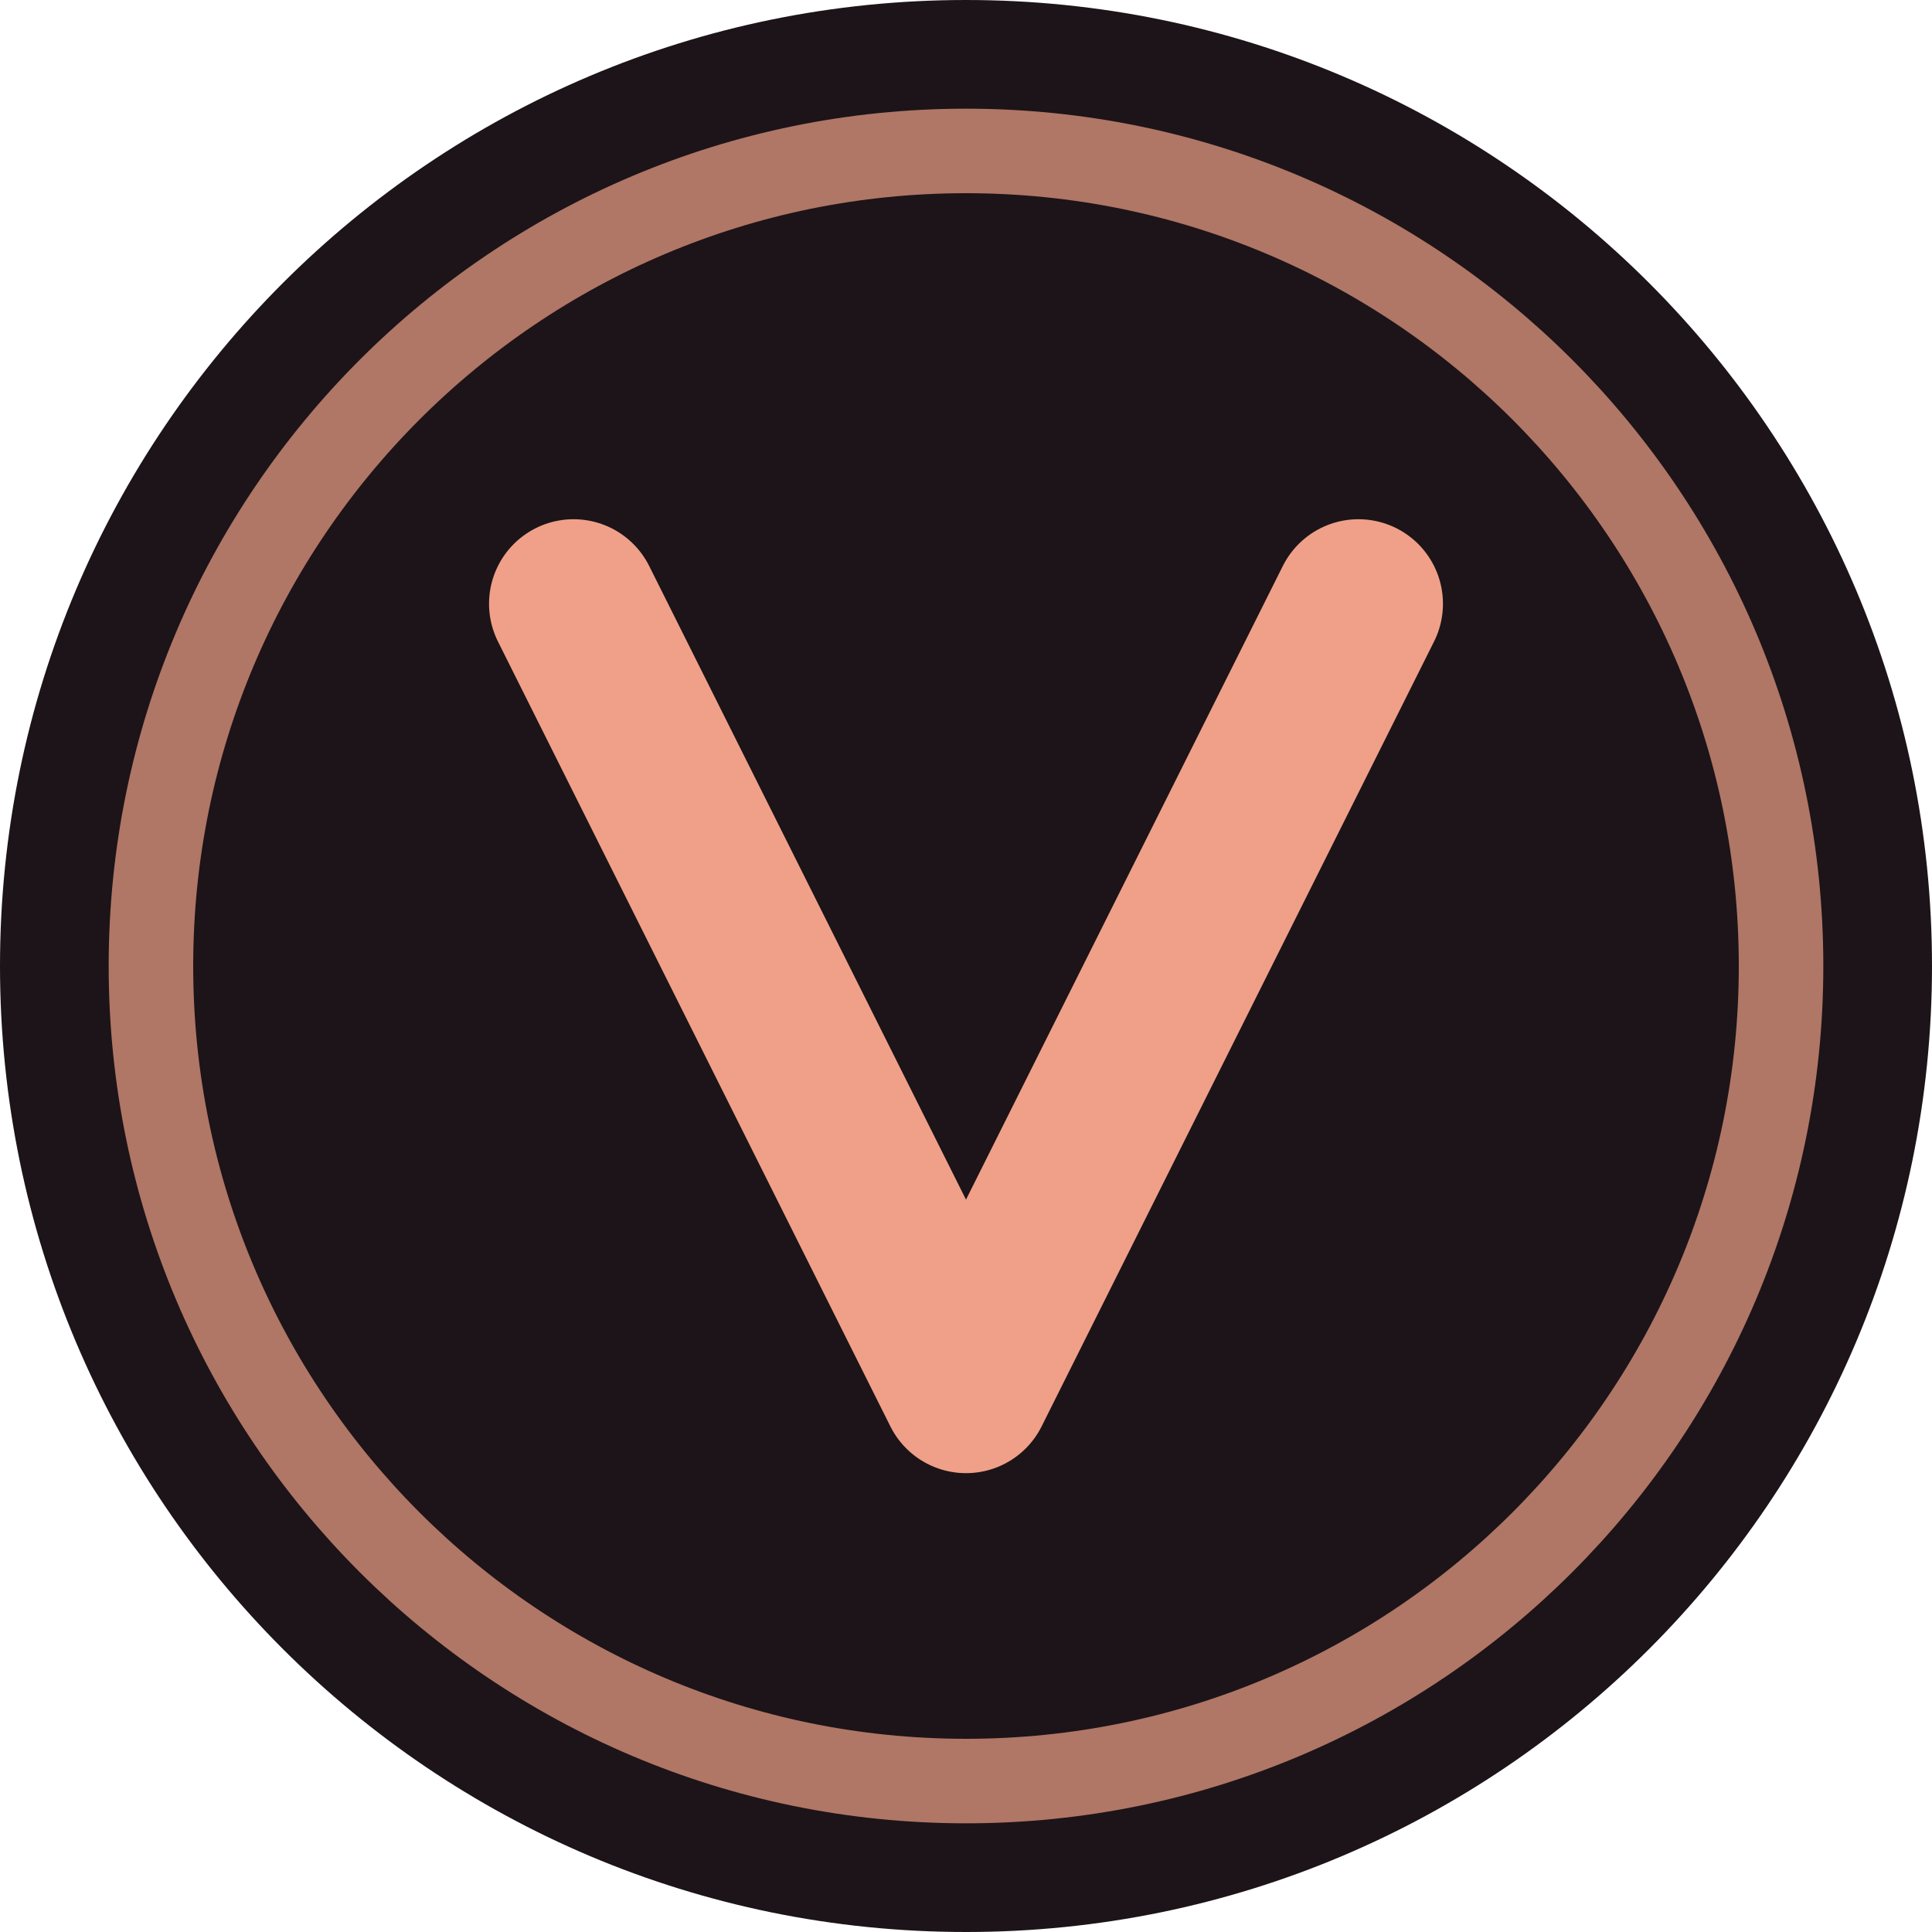
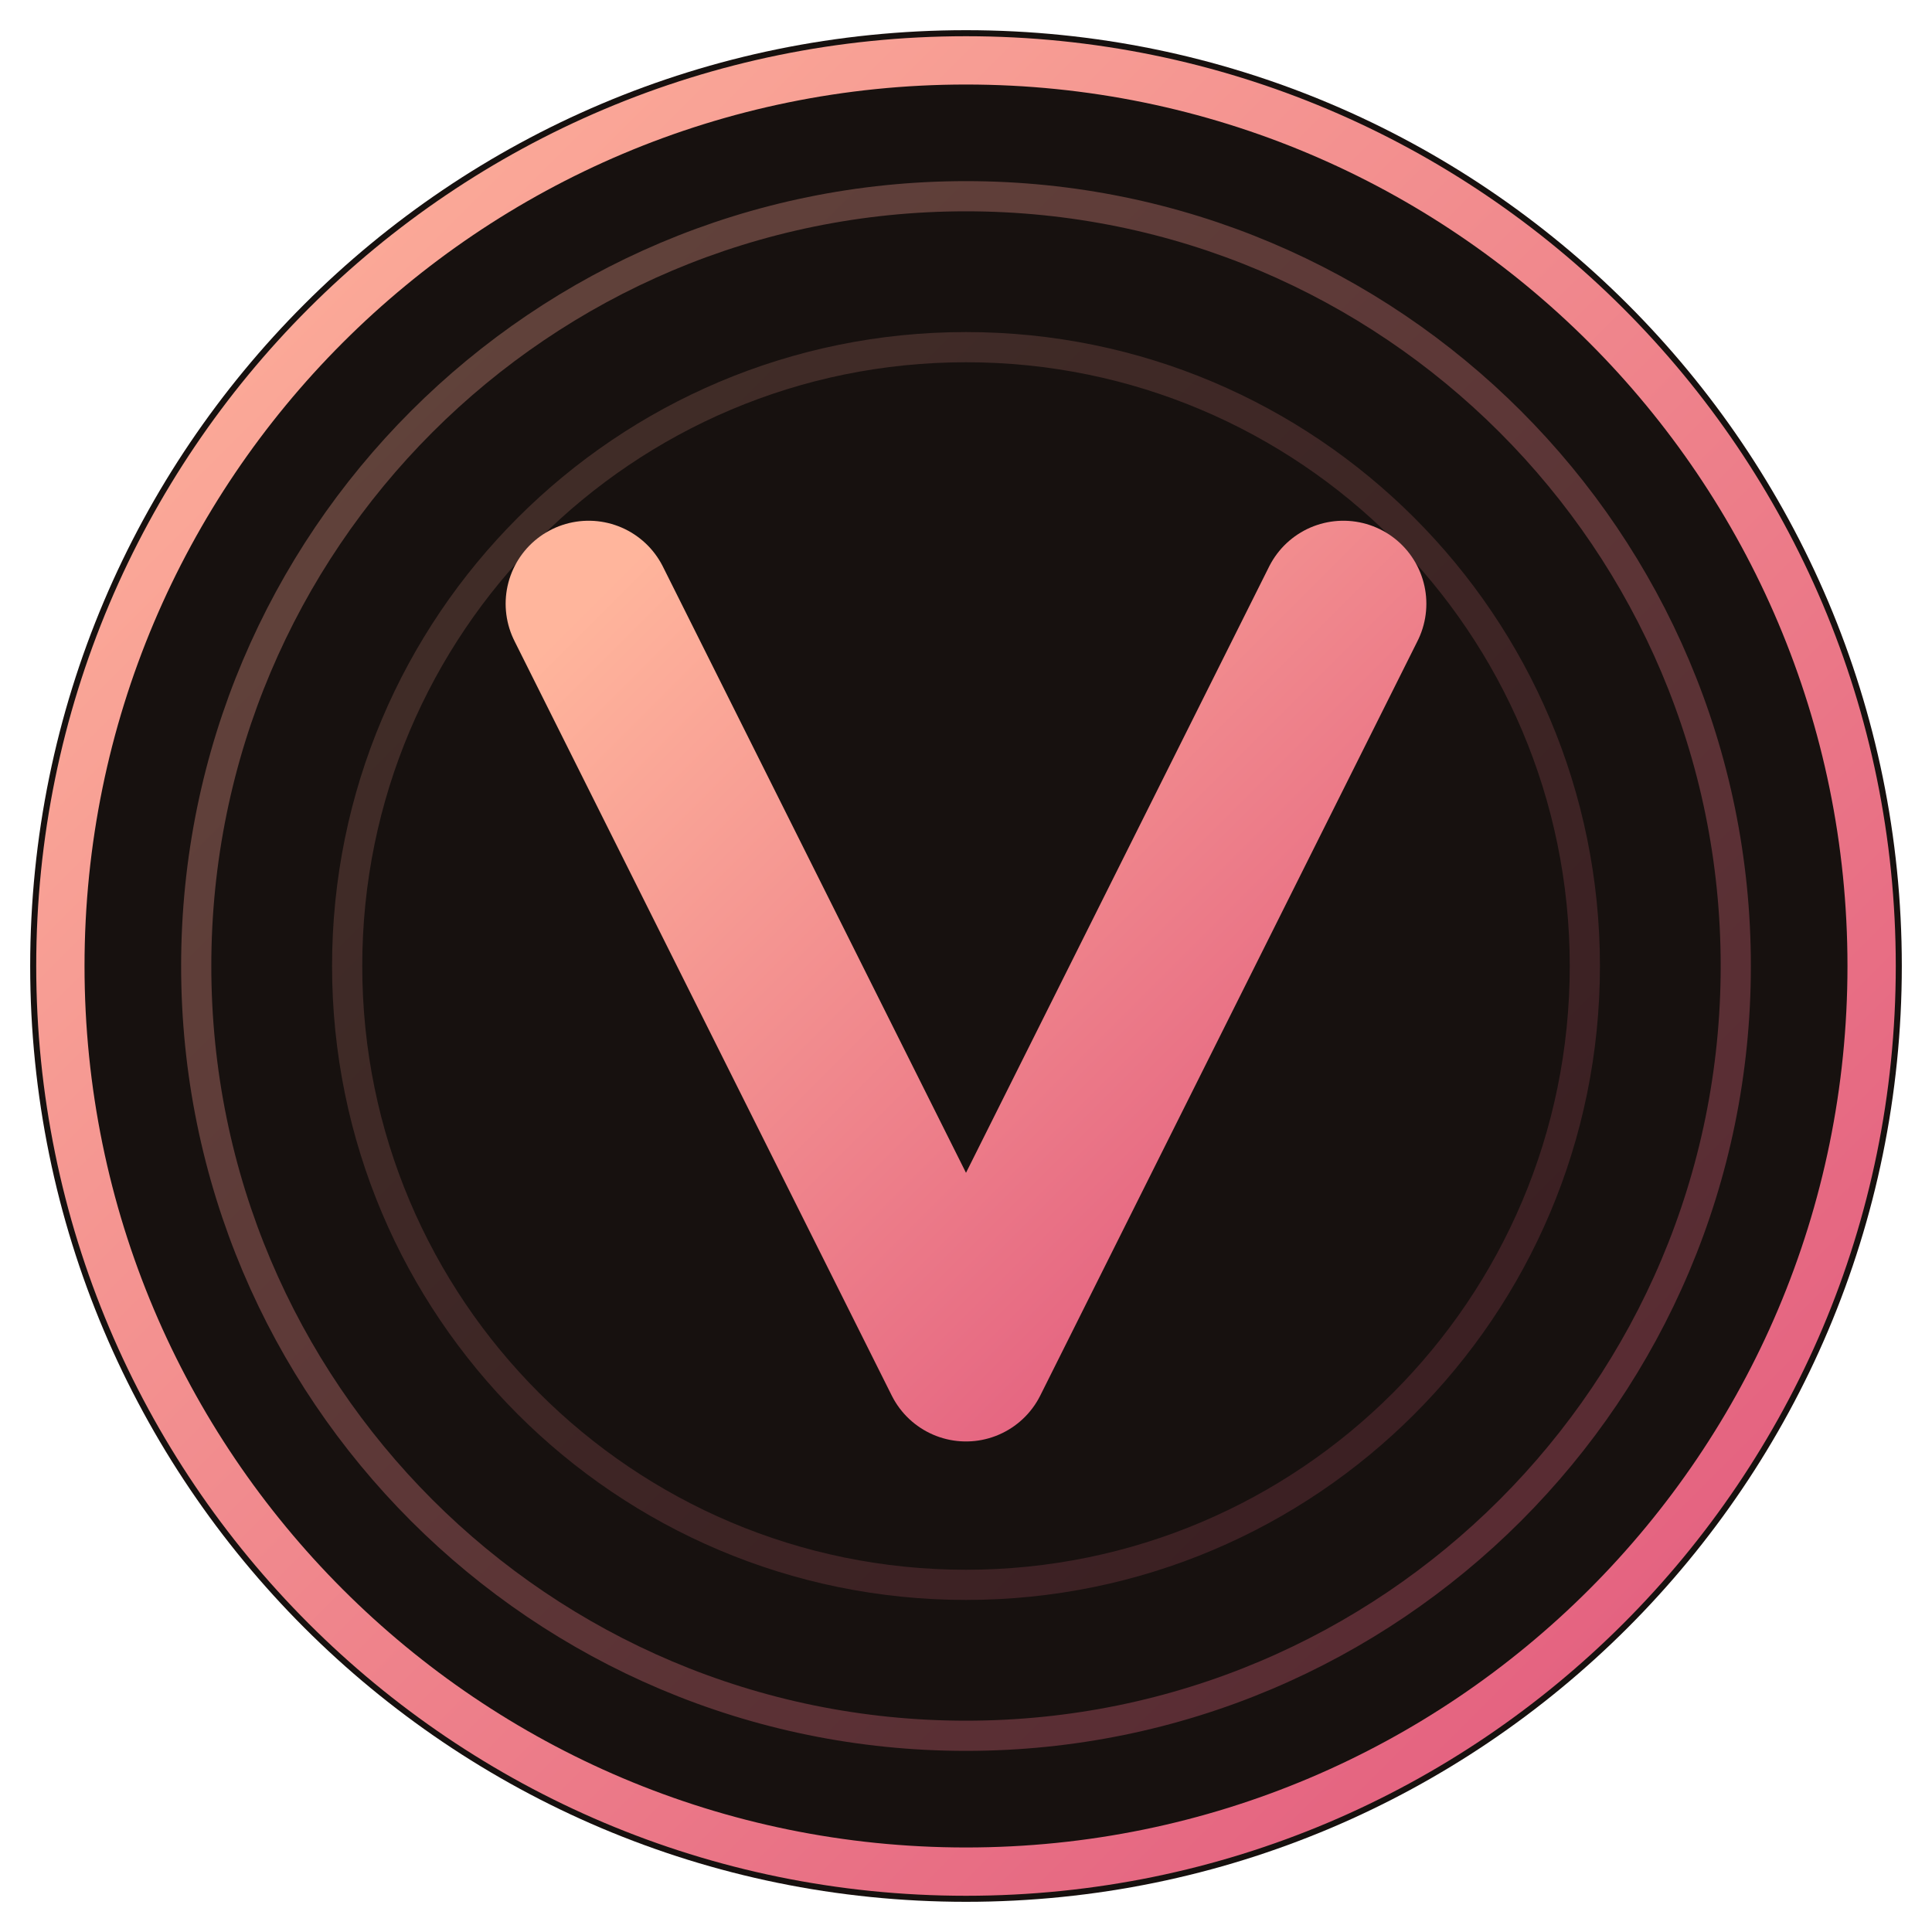
- <svg xmlns="http://www.w3.org/2000/svg" viewBox="0 0 32 32">
-   <circle cx="16" cy="16" r="16" fill="#1c1418" />
-   <circle cx="16" cy="16" r="13.5" fill="none" stroke="#f0a088" stroke-width="1.4" opacity="0.7" />
-   <path d="M9.5 10l6.5 13 6.5-13" fill="none" stroke="#f0a088" stroke-width="2.8" stroke-linecap="round" stroke-linejoin="round" />
+ <svg xmlns="http://www.w3.org/2000/svg" viewBox="0 0 64 64" role="img" aria-label="VaMusic">
+   <defs>
+     <linearGradient id="vm" x1="0" y1="0" x2="1" y2="1">
+       <stop offset="0" stop-color="#ffb59c" />
+       <stop offset="1" stop-color="#e0567c" />
+     </linearGradient>
+   </defs>
+   <circle cx="32" cy="32" r="31" fill="#17110f" />
+   <circle cx="32" cy="32" r="25.5" fill="none" stroke="url(#vm)" stroke-opacity="0.32" />
+   <circle cx="32" cy="32" r="20.5" fill="none" stroke="url(#vm)" stroke-opacity="0.18" />
+   <path d="M19.5 20 L32 45 L44.5 20" fill="none" stroke="url(#vm)" stroke-width="5.5" stroke-linecap="round" stroke-linejoin="round" />
+   <circle cx="32" cy="32" r="30" fill="none" stroke="url(#vm)" stroke-width="1.6" />
</svg>
